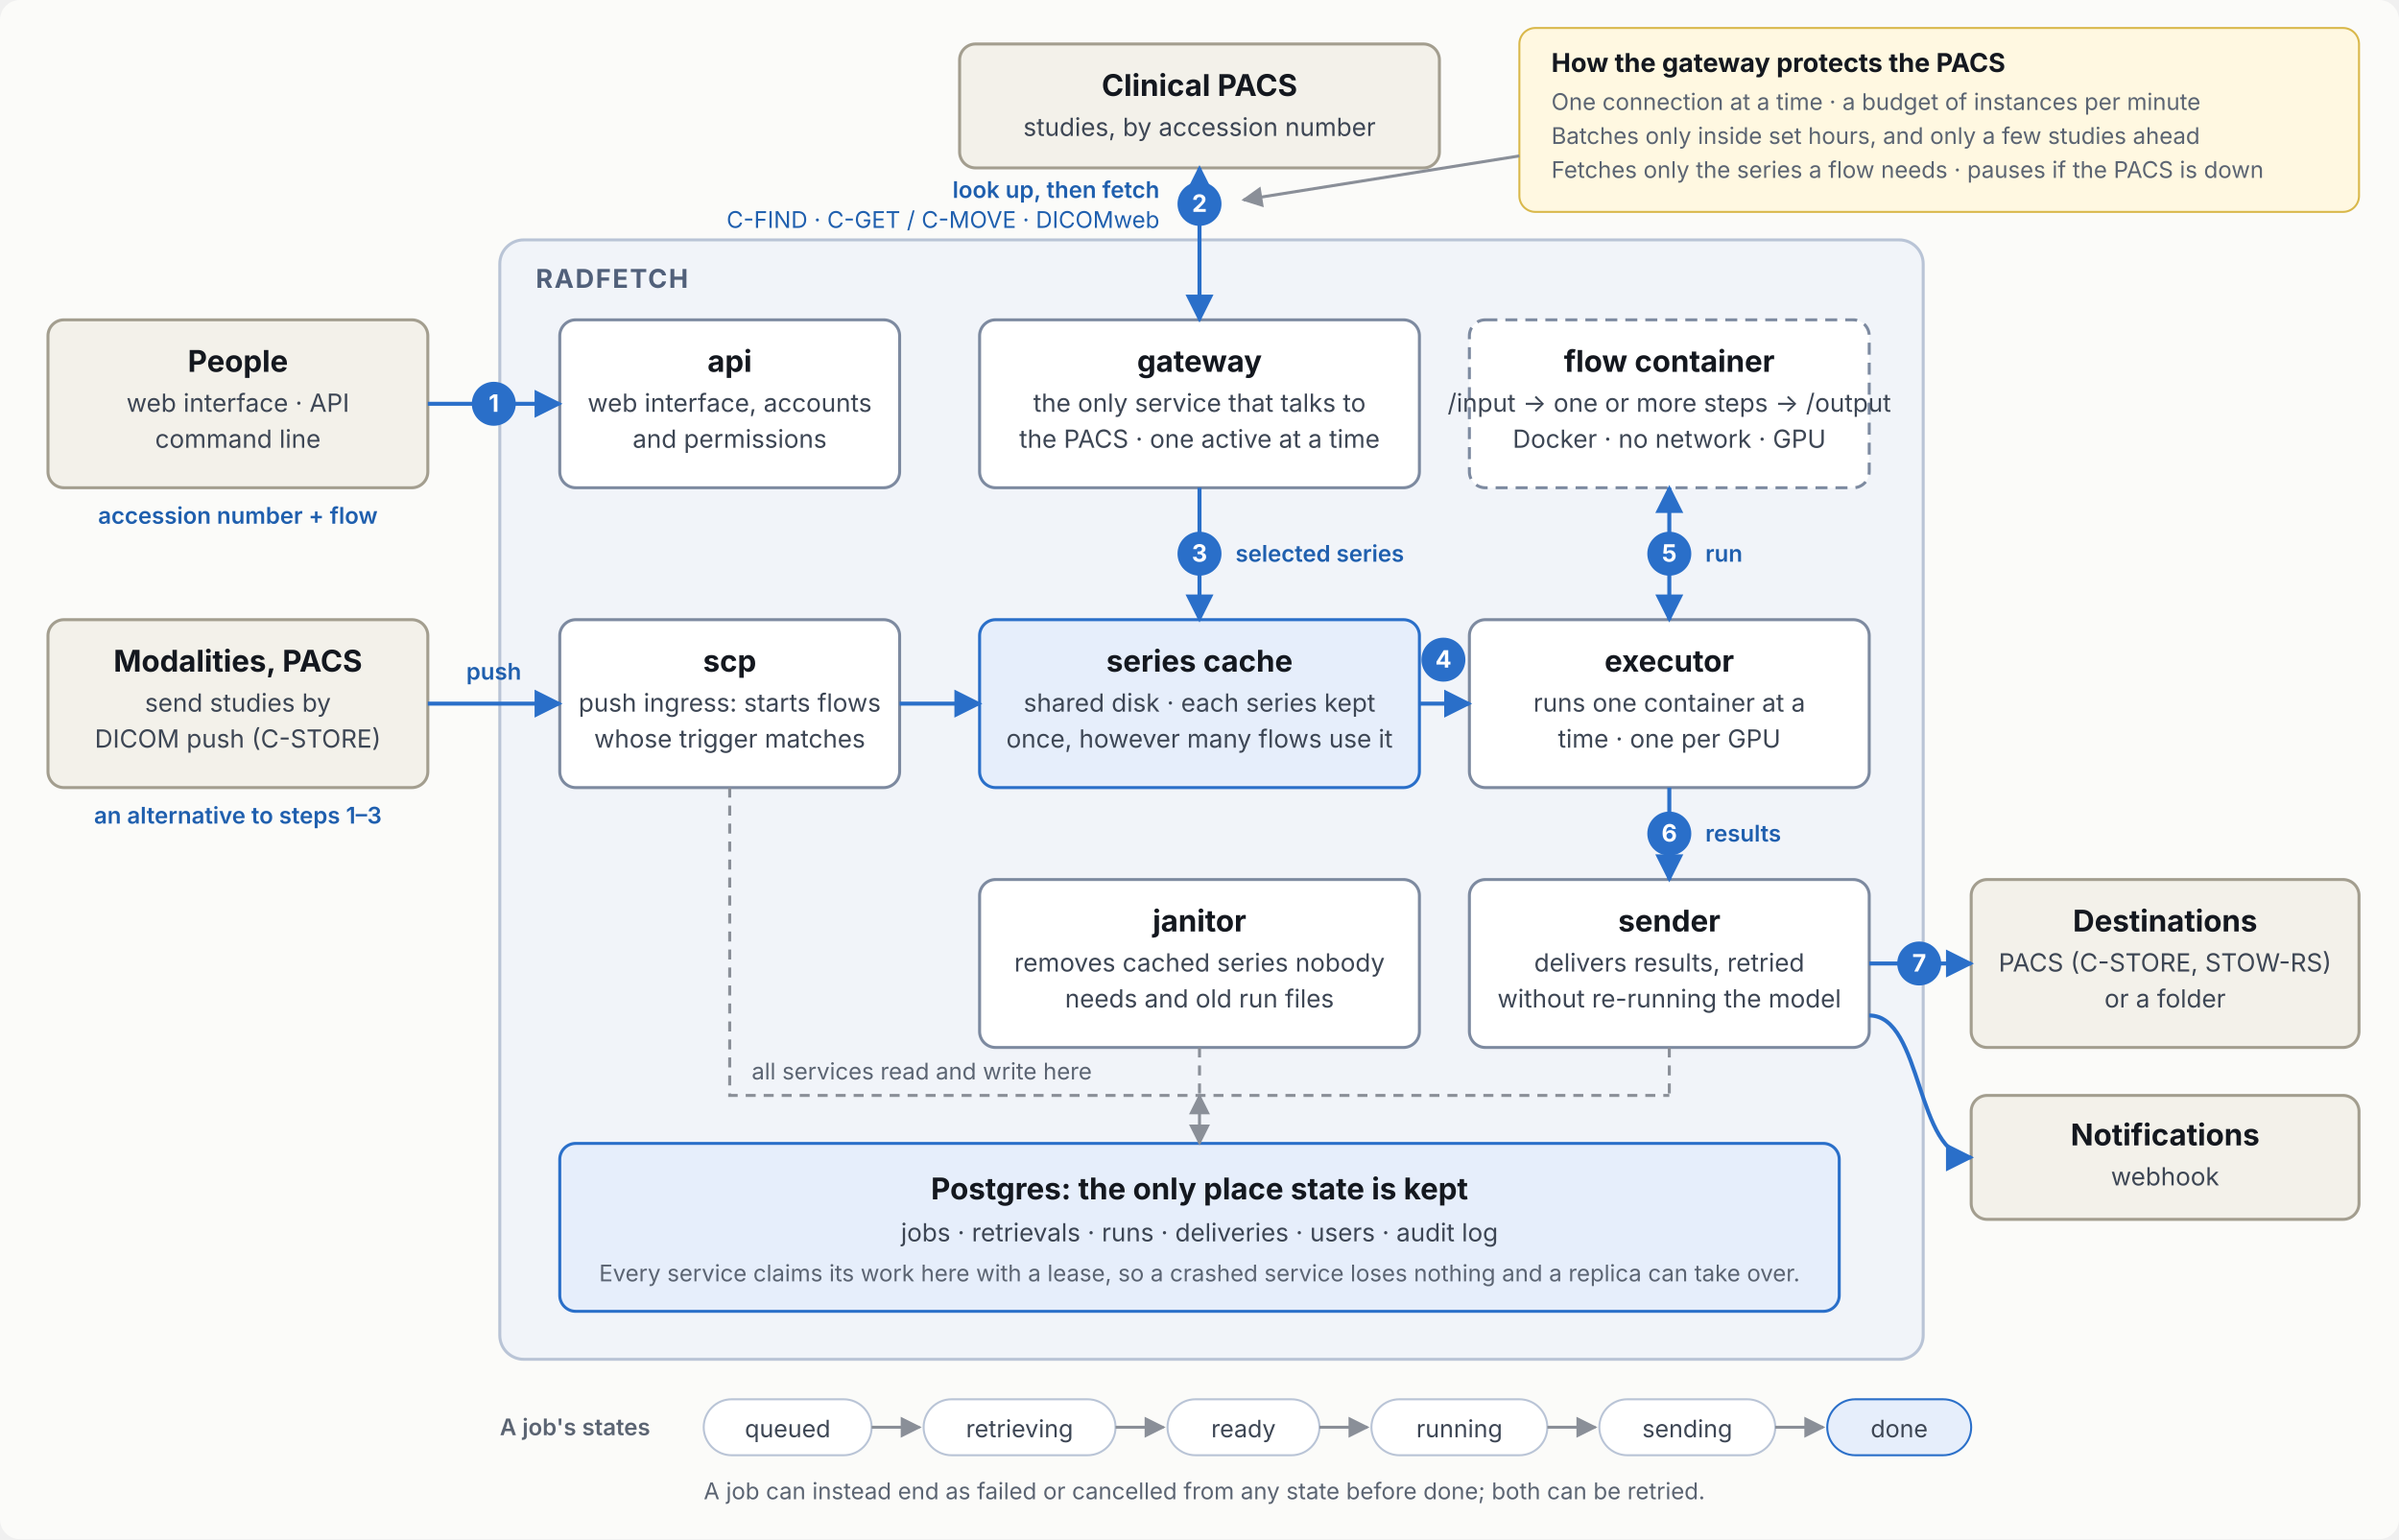
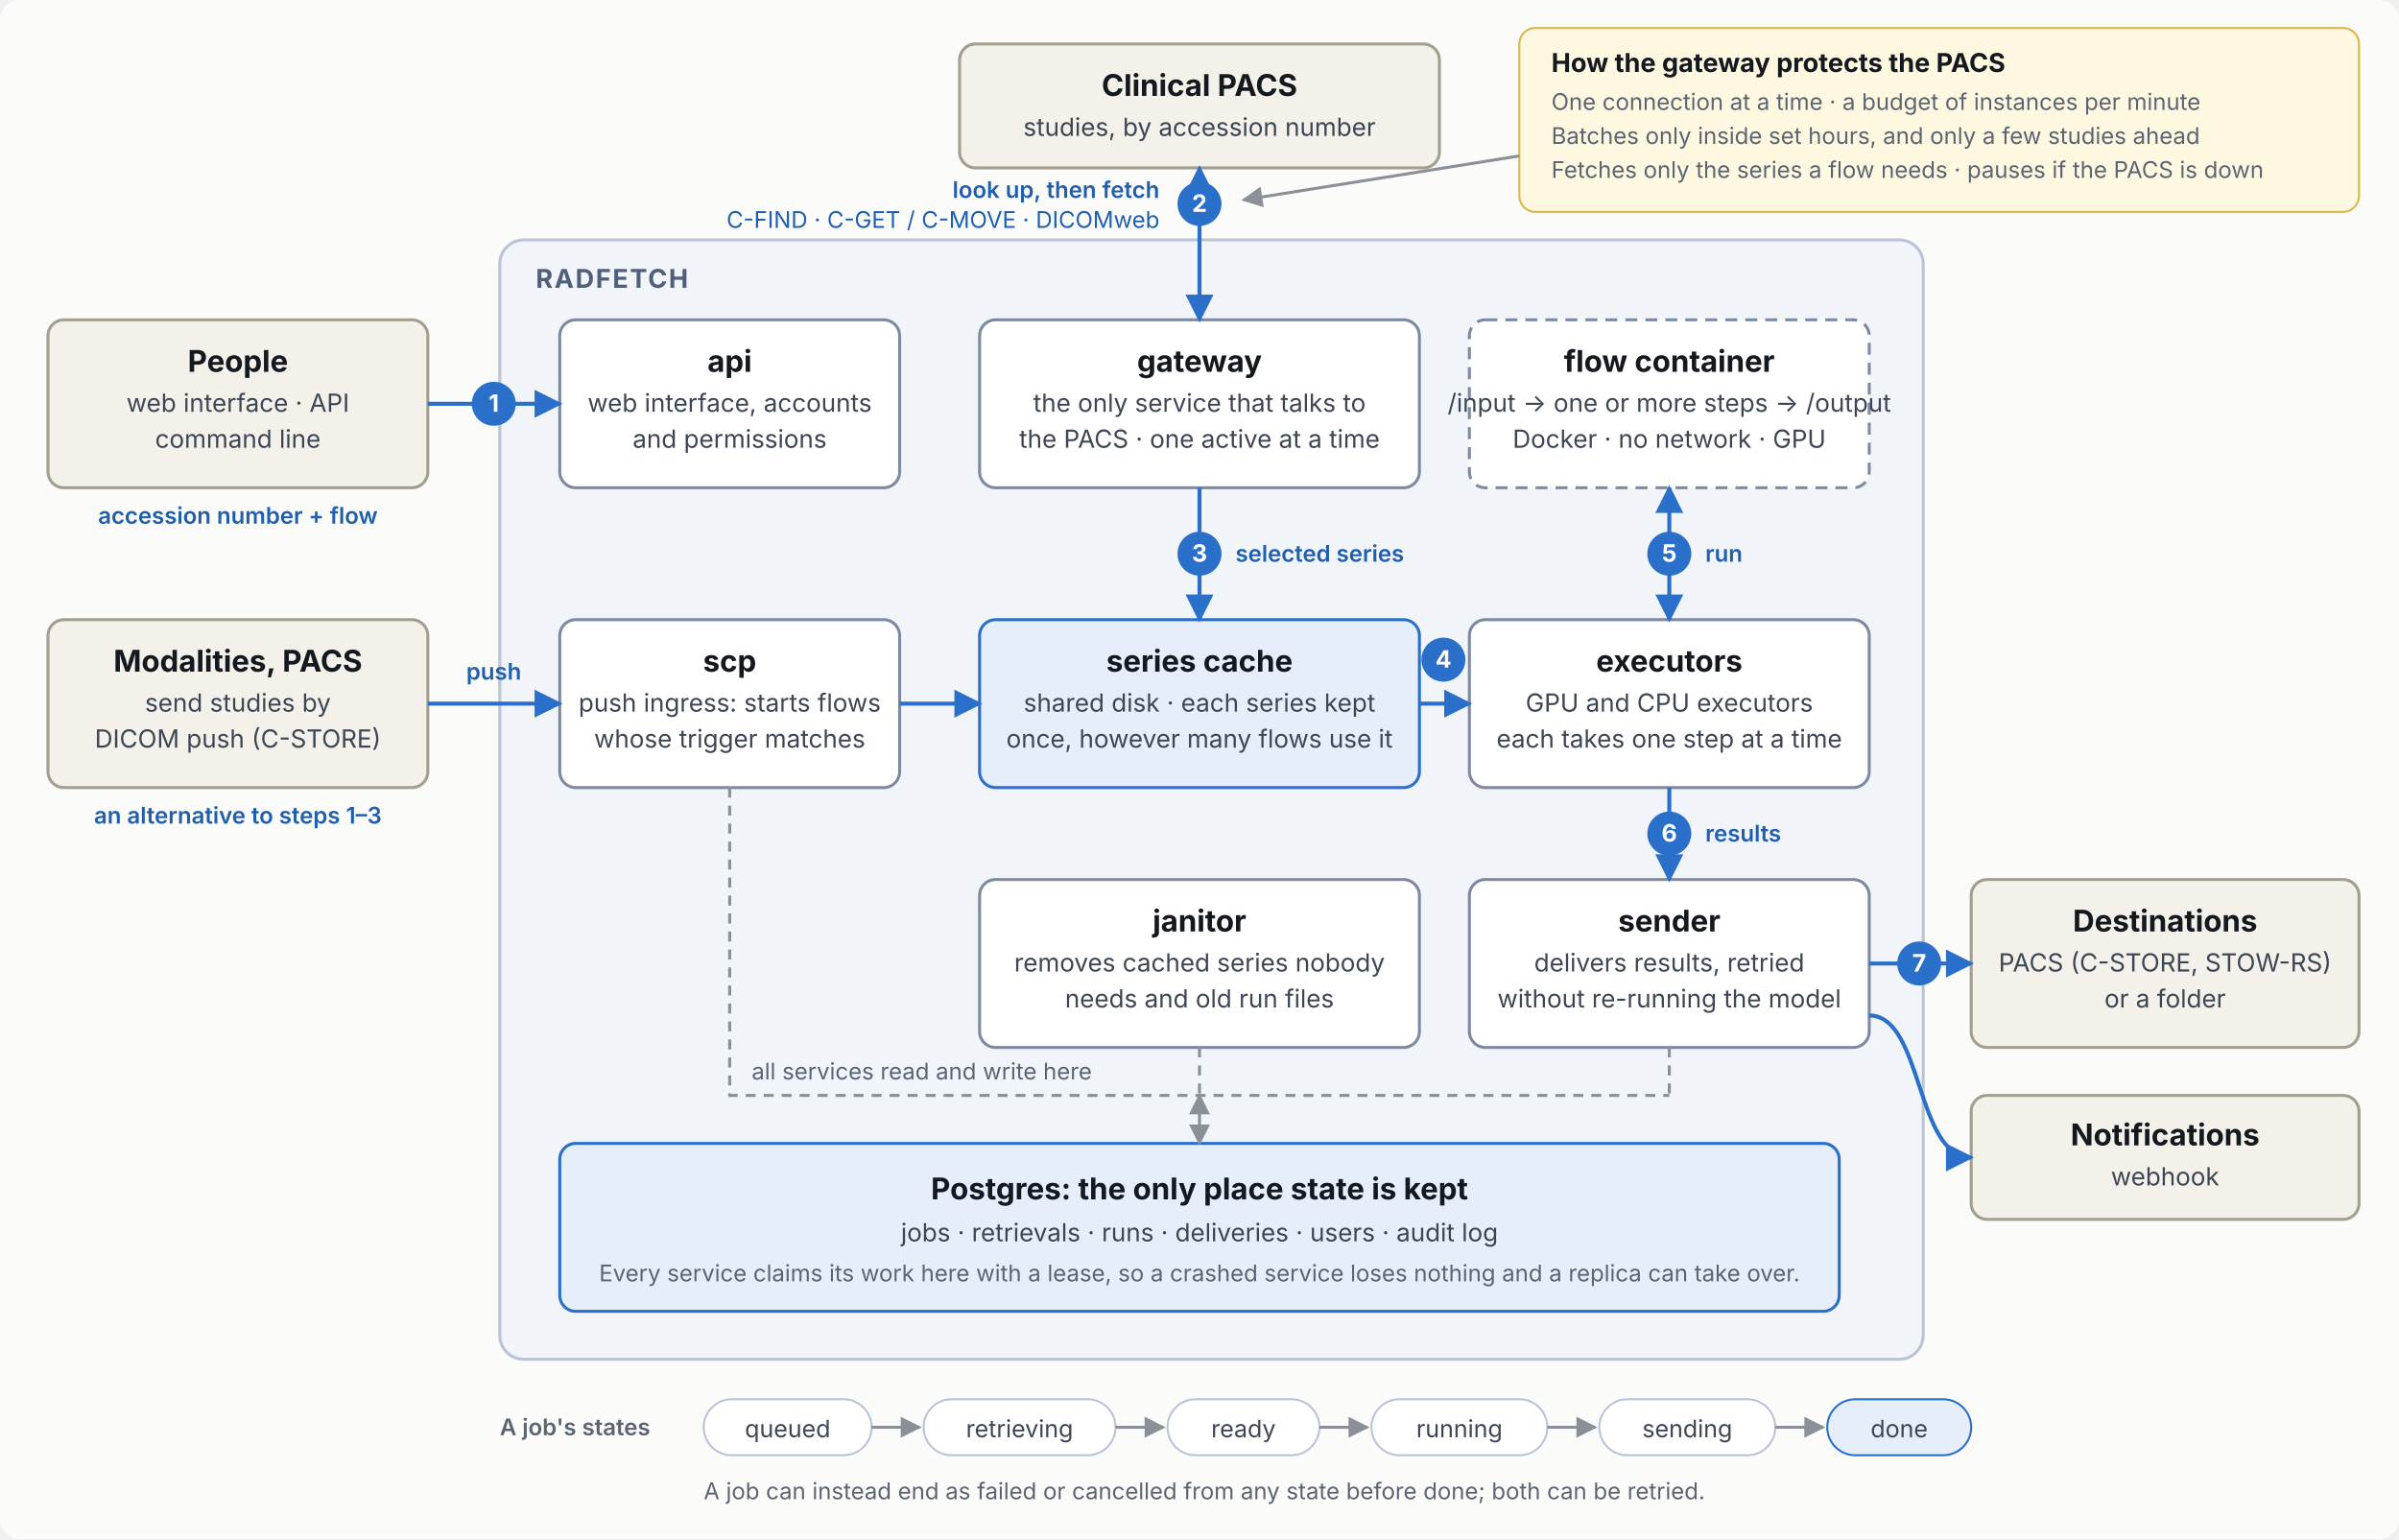
<svg xmlns="http://www.w3.org/2000/svg" viewBox="0 0 1200 770" role="img" aria-labelledby="t d" font-family="system-ui, -apple-system, 'Segoe UI', sans-serif">
  <defs>
    <marker id="a" viewBox="0 0 10 10" refX="9" refY="5" markerWidth="7" markerHeight="7" orient="auto-start-reverse">
      <path d="M0,0 L10,5 L0,10 z" fill="#2a6fc9" />
    </marker>
    <marker id="g" viewBox="0 0 10 10" refX="9" refY="5" markerWidth="7" markerHeight="7" orient="auto-start-reverse">
      <path d="M0,0 L10,5 L0,10 z" fill="#8a8f98" />
    </marker>
    <style>
      .bg { fill: #fbfbf9; }
      .sys { fill: #f1f4f9; stroke: #b9c4d6; stroke-width: 1.5; }
      .svc { fill: #ffffff; stroke: #7d8aa0; stroke-width: 1.5; }
      .ext { fill: #f3f1ea; stroke: #a39e8f; stroke-width: 1.5; }
      .store { fill: #e6eefb; stroke: #2a6fc9; stroke-width: 1.5; }
      .cont { fill: #ffffff; stroke: #7d8aa0; stroke-width: 1.5; stroke-dasharray: 6 4; }
      .note { fill: #fff8e1; stroke: #d9b84a; stroke-width: 1; }
      .h { font-size: 15px; font-weight: 650; fill: #14181f; }
      .p { font-size: 12.5px; fill: #3d4654; }
      .s { font-size: 11.5px; fill: #5b6472; }
      .lab { font-size: 11.5px; fill: #1f5fae; font-weight: 600; }
      .sysl { font-size: 13px; font-weight: 700; fill: #51607a; letter-spacing: .06em; }
      .flow { stroke: #2a6fc9; stroke-width: 2; fill: none; }
      .aux { stroke: #8a8f98; stroke-width: 1.5; fill: none; stroke-dasharray: 5 4; }
      .num { fill: #2a6fc9; }
      .numt { font-size: 12px; font-weight: 700; fill: #ffffff; text-anchor: middle; }
      .chip { fill: #ffffff; stroke: #b9c4d6; stroke-width: 1; }
      .chipt { font-size: 12px; fill: #3d4654; text-anchor: middle; }
    </style>
  </defs>
  <rect class="bg" width="1200" height="770" rx="10" />
  <rect class="sys" x="250" y="120" width="712" height="560" rx="12" />
  <text class="sysl" x="268" y="144">RADFETCH</text>
  <rect class="ext" x="480" y="22" width="240" height="62" rx="8" />
  <text class="h" x="600" y="48" text-anchor="middle">Clinical PACS</text>
  <text class="p" x="600" y="68" text-anchor="middle">studies, by accession number</text>
  <rect class="note" x="760" y="14" width="420" height="92" rx="8" />
  <text class="h" x="776" y="36" style="font-size:13px">How the gateway protects the PACS</text>
  <text class="s" x="776" y="55">One connection at a time · a budget of instances per minute</text>
  <text class="s" x="776" y="72">Batches only inside set hours, and only a few studies ahead</text>
  <text class="s" x="776" y="89">Fetches only the series a flow needs · pauses if the PACS is down</text>
  <path class="aux" d="M760,78 L622,100" marker-end="url(#g)" style="stroke-dasharray:none" />
  <rect class="ext" x="24" y="160" width="190" height="84" rx="8" />
  <text class="h" x="119" y="186" text-anchor="middle">People</text>
  <text class="p" x="119" y="206" text-anchor="middle">web interface · API</text>
  <text class="p" x="119" y="224" text-anchor="middle">command line</text>
  <rect class="ext" x="24" y="310" width="190" height="84" rx="8" />
  <text class="h" x="119" y="336" text-anchor="middle">Modalities, PACS</text>
  <text class="p" x="119" y="356" text-anchor="middle">send studies by</text>
  <text class="p" x="119" y="374" text-anchor="middle">DICOM push (C-STORE)</text>
  <rect class="ext" x="986" y="440" width="194" height="84" rx="8" />
  <text class="h" x="1083" y="466" text-anchor="middle">Destinations</text>
  <text class="p" x="1083" y="486" text-anchor="middle">PACS (C-STORE, STOW-RS)</text>
  <text class="p" x="1083" y="504" text-anchor="middle">or a folder</text>
  <rect class="ext" x="986" y="548" width="194" height="62" rx="8" />
  <text class="h" x="1083" y="573" text-anchor="middle">Notifications</text>
  <text class="p" x="1083" y="593" text-anchor="middle">webhook</text>
  <rect class="svc" x="280" y="160" width="170" height="84" rx="8" />
  <text class="h" x="365" y="186" text-anchor="middle">api</text>
  <text class="p" x="365" y="206" text-anchor="middle">web interface, accounts</text>
  <text class="p" x="365" y="224" text-anchor="middle">and permissions</text>
  <rect class="svc" x="490" y="160" width="220" height="84" rx="8" />
  <text class="h" x="600" y="186" text-anchor="middle">gateway</text>
  <text class="p" x="600" y="206" text-anchor="middle">the only service that talks to</text>
  <text class="p" x="600" y="224" text-anchor="middle">the PACS · one active at a time</text>
  <rect class="cont" x="735" y="160" width="200" height="84" rx="8" />
  <text class="h" x="835" y="186" text-anchor="middle">flow container</text>
  <text class="p" x="835" y="206" text-anchor="middle">/input → one or more steps → /output</text>
  <text class="p" x="835" y="224" text-anchor="middle">Docker · no network · GPU</text>
  <rect class="svc" x="280" y="310" width="170" height="84" rx="8" />
  <text class="h" x="365" y="336" text-anchor="middle">scp</text>
  <text class="p" x="365" y="356" text-anchor="middle">push ingress: starts flows</text>
  <text class="p" x="365" y="374" text-anchor="middle">whose trigger matches</text>
  <rect class="store" x="490" y="310" width="220" height="84" rx="8" />
  <text class="h" x="600" y="336" text-anchor="middle">series cache</text>
  <text class="p" x="600" y="356" text-anchor="middle">shared disk · each series kept</text>
  <text class="p" x="600" y="374" text-anchor="middle">once, however many flows use it</text>
  <rect class="svc" x="735" y="310" width="200" height="84" rx="8" />
-   <text class="h" x="835" y="336" text-anchor="middle">executor</text>
-   <text class="p" x="835" y="356" text-anchor="middle">runs one container at a</text>
-   <text class="p" x="835" y="374" text-anchor="middle">time · one per GPU</text>
+   <text class="h" x="835" y="336" text-anchor="middle">executors</text>
+   <text class="p" x="835" y="356" text-anchor="middle">GPU and CPU executors</text>
+   <text class="p" x="835" y="374" text-anchor="middle">each takes one step at a time</text>
  <rect class="svc" x="490" y="440" width="220" height="84" rx="8" />
  <text class="h" x="600" y="466" text-anchor="middle">janitor</text>
  <text class="p" x="600" y="486" text-anchor="middle">removes cached series nobody</text>
  <text class="p" x="600" y="504" text-anchor="middle">needs and old run files</text>
  <rect class="svc" x="735" y="440" width="200" height="84" rx="8" />
  <text class="h" x="835" y="466" text-anchor="middle">sender</text>
  <text class="p" x="835" y="486" text-anchor="middle">delivers results, retried</text>
  <text class="p" x="835" y="504" text-anchor="middle">without re-running the model</text>
  <rect class="store" x="280" y="572" width="640" height="84" rx="8" />
  <text class="h" x="600" y="600" text-anchor="middle">Postgres: the only place state is kept</text>
  <text class="p" x="600" y="621" text-anchor="middle">jobs · retrievals · runs · deliveries · users · audit log</text>
  <text class="s" x="600" y="641" text-anchor="middle">Every service claims its work here with a lease, so a crashed service loses nothing and a replica can take over.</text>
  <path class="aux" d="M365,394 L365,548 L835,548 M600,524 L600,548 M835,524 L835,548" />
  <path class="aux" d="M600,548 L600,572" marker-start="url(#g)" marker-end="url(#g)" style="stroke-dasharray:none" />
  <text class="s" x="376" y="540">all services read and write here</text>
  <path class="flow" d="M214,202 L280,202" marker-end="url(#a)" />
  <path class="flow" d="M600,160 L600,84" marker-start="url(#a)" marker-end="url(#a)" />
  <path class="flow" d="M600,244 L600,310" marker-end="url(#a)" />
  <path class="flow" d="M710,352 L735,352" marker-end="url(#a)" />
  <path class="flow" d="M835,310 L835,244" marker-start="url(#a)" marker-end="url(#a)" />
  <path class="flow" d="M835,394 L835,440" marker-end="url(#a)" />
  <path class="flow" d="M935,482 L986,482" marker-end="url(#a)" />
  <path class="flow" d="M935,508 C962,508 958,579 986,579" marker-end="url(#a)" />
  <path class="flow" d="M214,352 L280,352" marker-end="url(#a)" />
  <path class="flow" d="M450,352 L490,352" marker-end="url(#a)" />
  <g>
    <circle class="num" cx="247" cy="202" r="11" />
    <text class="numt" x="247" y="206">1</text>
  </g>
  <text class="lab" x="119" y="262" text-anchor="middle">accession number + flow</text>
  <g>
    <circle class="num" cx="600" cy="102" r="11" />
    <text class="numt" x="600" y="106">2</text>
  </g>
  <text class="lab" x="580" y="99" text-anchor="end">look up, then fetch</text>
  <text class="s" x="580" y="114" text-anchor="end" style="fill:#1f5fae">C-FIND · C-GET / C-MOVE · DICOMweb</text>
  <g>
    <circle class="num" cx="600" cy="277" r="11" />
    <text class="numt" x="600" y="281">3</text>
  </g>
  <text class="lab" x="618" y="281">selected series</text>
  <g>
    <circle class="num" cx="722" cy="330" r="11" />
    <text class="numt" x="722" y="334">4</text>
  </g>
  <g>
    <circle class="num" cx="835" cy="277" r="11" />
    <text class="numt" x="835" y="281">5</text>
  </g>
  <text class="lab" x="853" y="281">run</text>
  <g>
    <circle class="num" cx="835" cy="417" r="11" />
    <text class="numt" x="835" y="421">6</text>
  </g>
  <text class="lab" x="853" y="421">results</text>
  <g>
    <circle class="num" cx="960" cy="482" r="11" />
    <text class="numt" x="960" y="486">7</text>
  </g>
  <text class="lab" x="247" y="340" text-anchor="middle">push</text>
  <text class="lab" x="119" y="412" text-anchor="middle">an alternative to steps 1–3</text>
  <text class="s" x="250" y="718" style="font-weight:600">A job's states</text>
  <g>
    <rect class="chip" x="352" y="700" width="84" height="28" rx="14" />
    <text class="chipt" x="394" y="719">queued</text>
    <rect class="chip" x="462" y="700" width="96" height="28" rx="14" />
    <text class="chipt" x="510" y="719">retrieving</text>
    <rect class="chip" x="584" y="700" width="76" height="28" rx="14" />
    <text class="chipt" x="622" y="719">ready</text>
    <rect class="chip" x="686" y="700" width="88" height="28" rx="14" />
    <text class="chipt" x="730" y="719">running</text>
    <rect class="chip" x="800" y="700" width="88" height="28" rx="14" />
    <text class="chipt" x="844" y="719">sending</text>
    <rect class="chip" x="914" y="700" width="72" height="28" rx="14" style="fill:#e6eefb;stroke:#2a6fc9" />
    <text class="chipt" x="950" y="719">done</text>
    <path class="aux" style="stroke-dasharray:none" d="M436,714 L460,714" marker-end="url(#g)" />
    <path class="aux" style="stroke-dasharray:none" d="M558,714 L582,714" marker-end="url(#g)" />
    <path class="aux" style="stroke-dasharray:none" d="M660,714 L684,714" marker-end="url(#g)" />
    <path class="aux" style="stroke-dasharray:none" d="M774,714 L798,714" marker-end="url(#g)" />
    <path class="aux" style="stroke-dasharray:none" d="M888,714 L912,714" marker-end="url(#g)" />
  </g>
  <text class="s" x="352" y="750">A job can instead end as failed or cancelled from any state before done; both can be retried.</text>
</svg>
